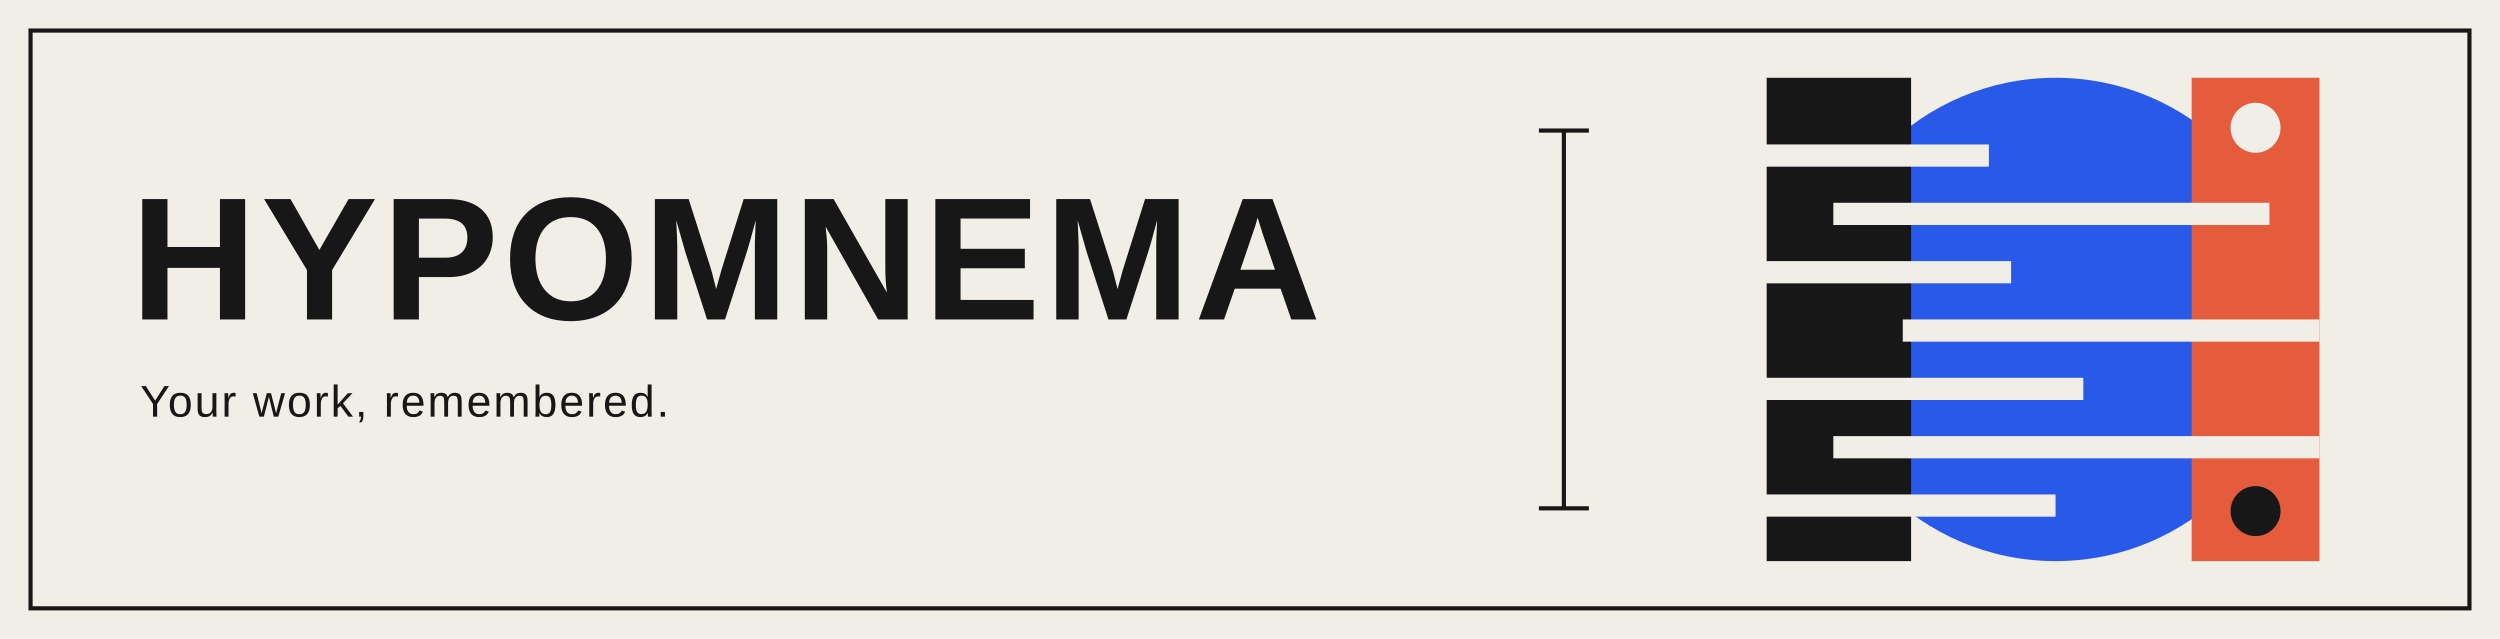
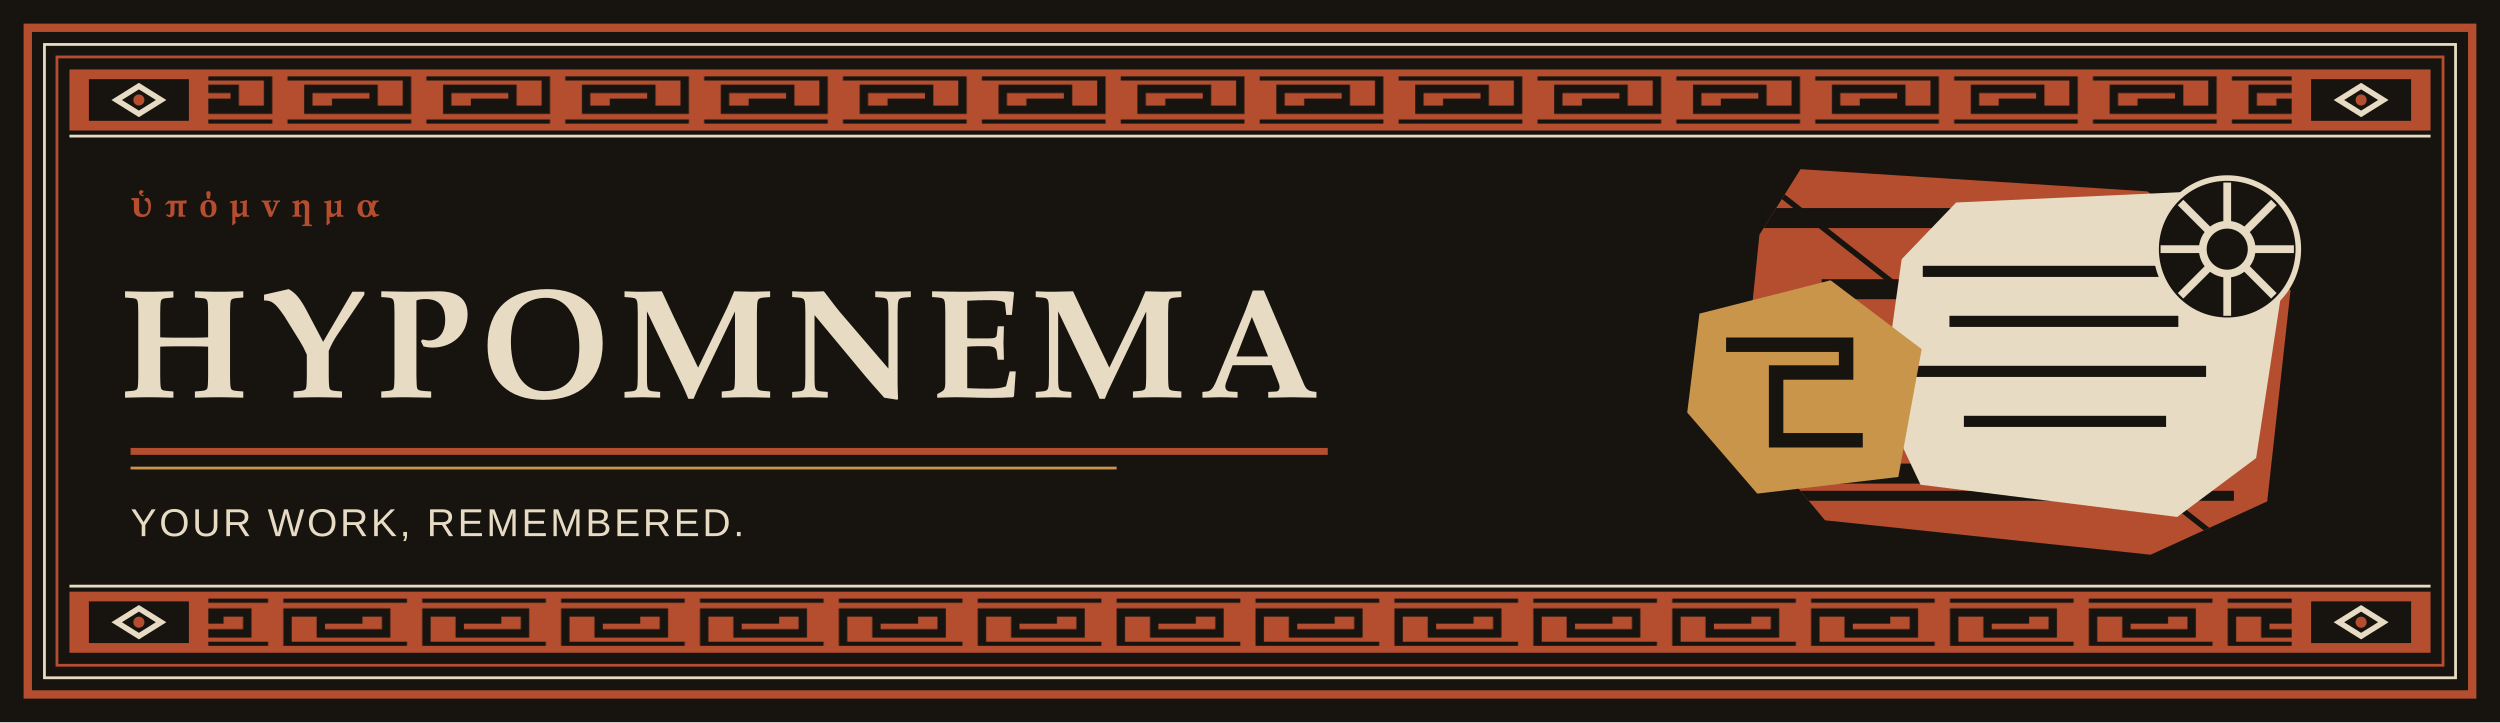
- <svg xmlns="http://www.w3.org/2000/svg" viewBox="0 0 1800 460" role="img" aria-labelledby="title desc">
-   <rect width="1800" height="460" fill="#f1eee7" />
-   <rect x="22" y="22" width="1756" height="416" fill="none" stroke="#171717" stroke-width="3" />
-   <g fill="#171717" font-family="Arial, Helvetica, sans-serif">
-     <text x="94" y="230" font-size="126" font-weight="800" letter-spacing="3">HYPOMNEMA</text>
-     <text x="101" y="300" font-size="32" font-weight="500" letter-spacing="1.5">Your work, remembered.</text>
+ <svg xmlns="http://www.w3.org/2000/svg" viewBox="0 0 1800 520" role="img" aria-labelledby="title desc">
+   <defs>
+     <pattern id="meander" width="100" height="34" patternUnits="userSpaceOnUse">
+       <path d="M7 5h86v24H22V14h47v10H39" fill="none" stroke="#17130f" stroke-width="6" stroke-linejoin="miter" />
+     </pattern>
+     <g id="corner-seal">
+       <rect width="72" height="30" fill="#17130f" />
+       <path d="M36 5l16 10-16 10-16-10z" fill="none" stroke="#e7dcc3" stroke-width="4" />
+       <circle cx="36" cy="15" r="4" fill="#b44e2f" />
+     </g>
+     <g id="ornamental-band">
+       <rect x="50" width="1700" height="44" fill="#b44e2f" />
+       <rect x="150" y="5" width="1500" height="34" fill="url(#meander)" />
+       <use href="#corner-seal" x="64" y="7" />
+       <use href="#corner-seal" x="1664" y="7" />
+       <path d="M50 48h1700" stroke="#e7dcc3" stroke-width="2" />
+     </g>
+     <clipPath id="terracotta-shard">
+       <path d="M1258 96l312 20 129 89-21 190-105 48-293-31-76-91 17-166z" />
+     </clipPath>
+     <clipPath id="stone-shard">
+       <path d="M1398 126l217-10 81 57-28 183-71 53-231-29-35-74 18-129z" />
+     </clipPath>
+   </defs>
+   <rect width="1800" height="520" fill="#17130f" />
+   <rect x="20" y="20" width="1760" height="480" fill="none" stroke="#b44e2f" stroke-width="6" />
+   <rect x="32" y="32" width="1736" height="456" fill="none" stroke="#e7dcc3" stroke-width="2" />
+   <rect x="41" y="41" width="1718" height="438" fill="none" stroke="#b44e2f" stroke-width="2" />
+   <use href="#ornamental-band" transform="translate(0 50)" />
+   <use href="#ornamental-band" transform="translate(1800 470) rotate(180)" />
+   <g>
+     <text x="94" y="156" fill="#b44e2f" font-family="Palatino Linotype, Book Antiqua, Georgia, serif" font-size="25" font-weight="700" letter-spacing="9">ὑπόμνημα</text>
+     <text x="86" y="286" fill="#e7dcc3" font-family="Palatino Linotype, Book Antiqua, Georgia, serif" font-size="112" font-weight="600" letter-spacing="7">HYPOMNEMA</text>
+     <path d="M94 325h862" stroke="#b44e2f" stroke-width="5" />
+     <path d="M94 337h710" stroke="#c8954b" stroke-width="2" />
+     <text x="94" y="386" fill="#e7dcc3" font-family="Arial, Helvetica, sans-serif" font-size="28" font-weight="500" letter-spacing="2">YOUR WORK, REMEMBERED.</text>
  </g>
-   <g aria-hidden="true">
-     <circle cx="1480" cy="230" r="174" fill="#2859e8" />
-     <rect x="1272" y="56" width="104" height="348" fill="#171717" />
-     <rect x="1578" y="56" width="92" height="348" fill="#e55c3d" />
-     <g fill="#f1eee7">
-       <rect x="1224" y="104" width="208" height="16" />
-       <rect x="1320" y="146" width="314" height="16" />
-       <rect x="1200" y="188" width="248" height="16" />
-       <rect x="1370" y="230" width="300" height="16" />
-       <rect x="1248" y="272" width="252" height="16" />
-       <rect x="1320" y="314" width="350" height="16" />
-       <rect x="1194" y="356" width="286" height="16" />
+   <g transform="translate(290 45) scale(.8)" aria-hidden="true">
+     <path d="M1258 96l312 20 129 89-21 190-105 48-293-31-76-91 17-166z" fill="#b44e2f" />
+     <g clip-path="url(#terracotta-shard)" fill="none" stroke="#17130f">
+       <path d="M1190 140h390v230h-294V204h207v99h-119v-42h50" stroke-width="18" />
+       <path d="M1210 390h438" stroke-width="9" />
+       <path d="M1230 111l410 322" stroke-width="5" />
    </g>
-     <circle cx="1624" cy="92" r="18" fill="#f1eee7" />
-     <circle cx="1624" cy="368" r="18" fill="#171717" />
-     <path d="M1126 94v272" fill="none" stroke="#171717" stroke-width="3" />
-     <path d="M1108 94h36M1108 366h36" fill="none" stroke="#171717" stroke-width="3" />
+     <path d="M1398 126l217-10 81 57-28 183-71 53-231-29-35-74 18-129z" fill="#e7dcc3" />
+     <g clip-path="url(#stone-shard)" fill="#17130f">
+       <rect x="1368" y="183" width="250" height="10" />
+       <rect x="1392" y="228" width="206" height="10" />
+       <rect x="1358" y="273" width="265" height="10" />
+       <rect x="1405" y="318" width="182" height="10" />
+     </g>
+     <path d="M1167 226l118-30 82 62-21 115-127 15-63-73z" fill="#c8954b" />
+     <path d="M1191 254h108v25h-63v61h78" fill="none" stroke="#17130f" stroke-width="13" />
+     <circle cx="1642" cy="168" r="64" fill="#17130f" stroke="#e7dcc3" stroke-width="5" />
+     <circle cx="1642" cy="168" r="22" fill="none" stroke="#e7dcc3" stroke-width="7" />
+     <path d="M1642 146v-38M1642 190v38M1620 168h-38M1664 168h38M1627 153l-27-27M1657 183l27 27M1657 153l27-27M1627 183l-27 27" stroke="#e7dcc3" stroke-width="7" />
  </g>
</svg>
